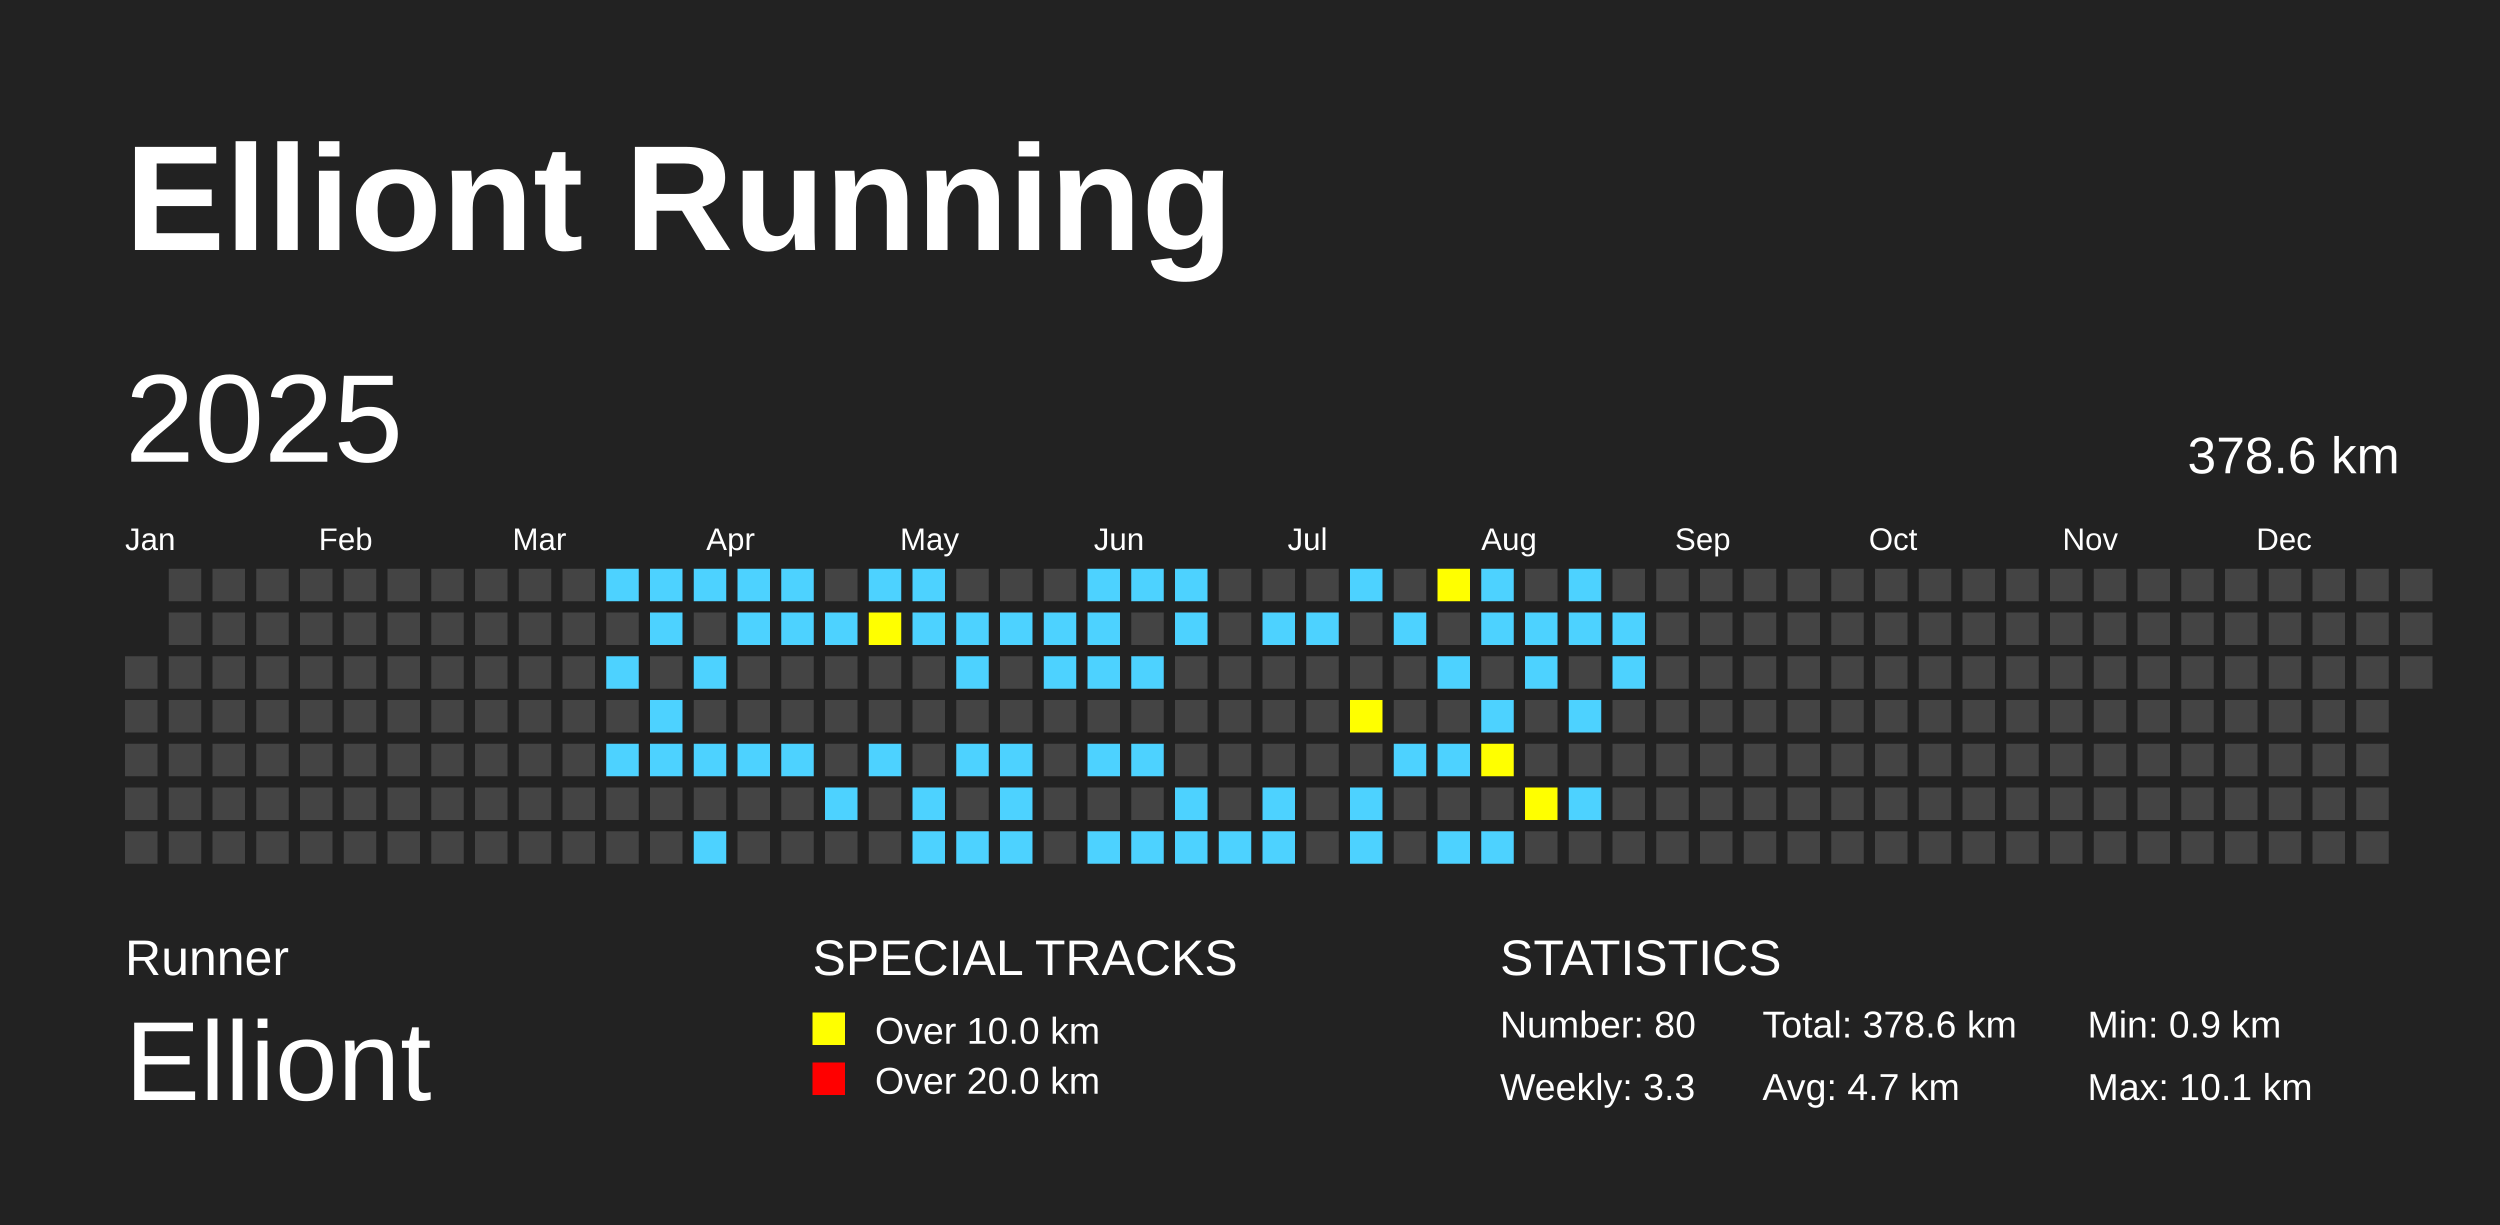
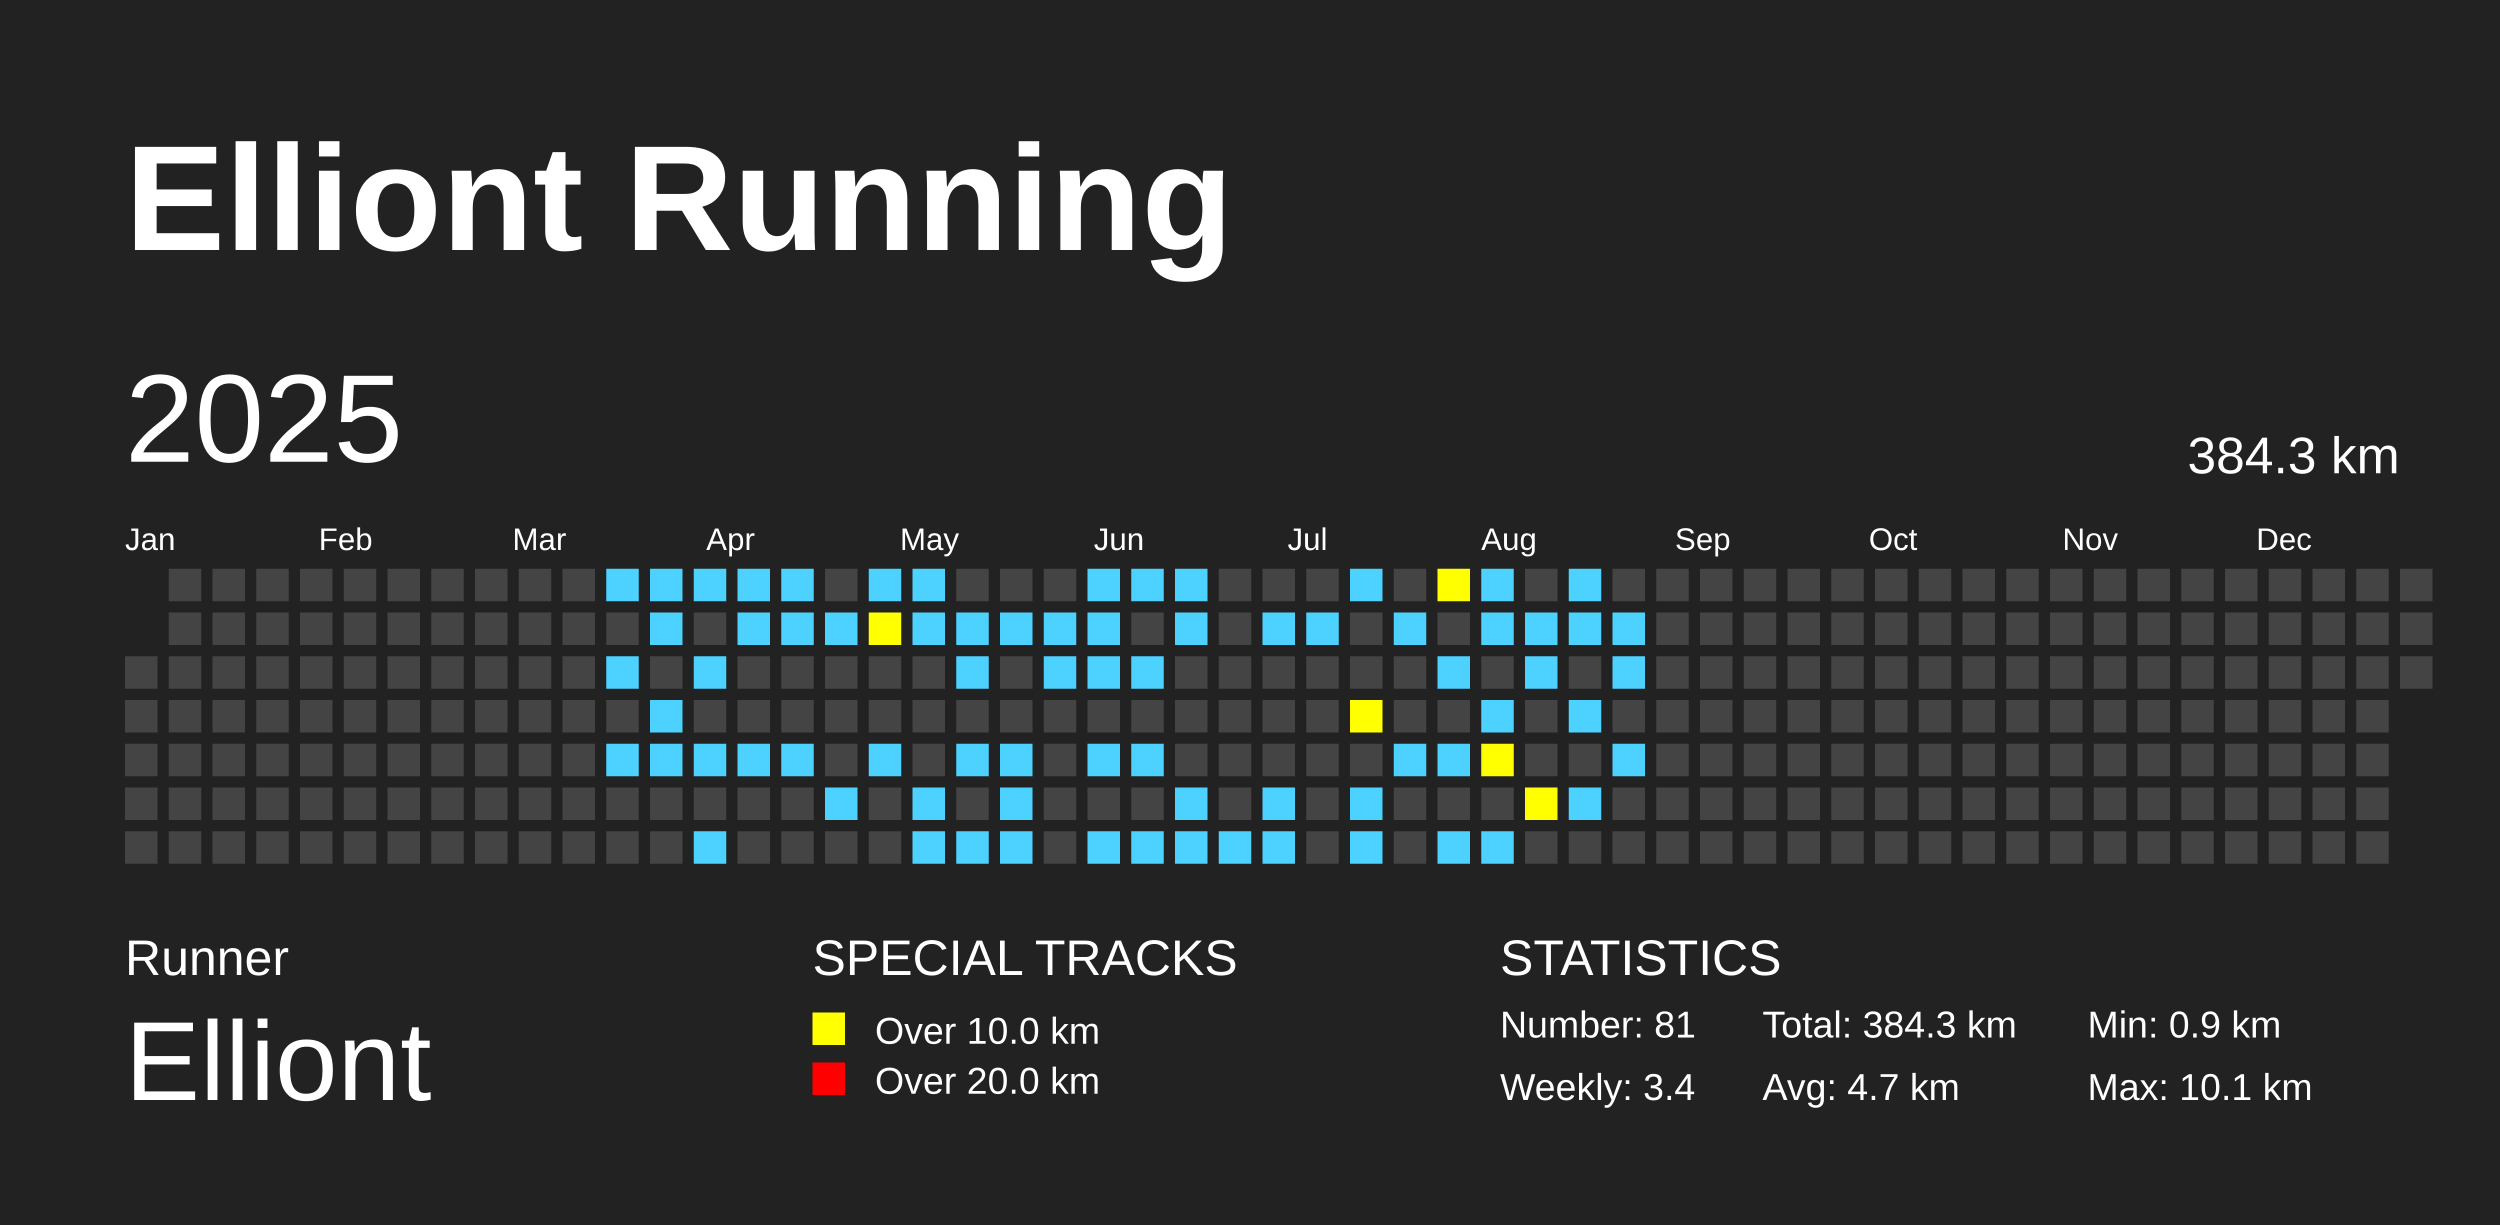
<svg xmlns="http://www.w3.org/2000/svg" baseProfile="full" height="98mm" version="1.1" viewBox="0,0,200,98" width="200mm">
  <defs />
  <rect fill="#222222" height="98" width="200" x="0" y="0" />
  <text fill="#FFFFFF" style="font-size:12px; font-family:Arial; font-weight:bold;" x="10" y="20">Elliont Running</text>
  <text fill="#FFFFFF" style="font-size:4px; font-family:Arial" x="10" y="78">Runner</text>
  <text fill="#FFFFFF" style="font-size:9px; font-family:Arial" x="10" y="88">Elliont</text>
  <text fill="#FFFFFF" style="font-size:4px; font-family:Arial" x="65" y="78">SPECIAL TRACKS</text>
  <rect fill="yellow" height="2.6" width="2.6" x="65" y="81" />
  <text fill="#FFFFFF" style="font-size:3px; font-family:Arial" x="70" y="83.5">Over 10.0 km</text>
  <rect fill="red" height="2.6" width="2.6" x="65" y="85" />
  <text fill="#FFFFFF" style="font-size:3px; font-family:Arial" x="70" y="87.5">Over 20.0 km</text>
  <text fill="#FFFFFF" style="font-size:4px; font-family:Arial" x="120" y="78">STATISTICS</text>
-   <text fill="#FFFFFF" style="font-size:3px; font-family:Arial" x="120" y="83">Number: 80</text>
-   <text fill="#FFFFFF" style="font-size:3px; font-family:Arial" x="120" y="88">Weekly: 3.3</text>
-   <text fill="#FFFFFF" style="font-size:3px; font-family:Arial" x="141" y="83">Total: 378.6 km</text>
+   <text fill="#FFFFFF" style="font-size:3px; font-family:Arial" x="120" y="83">Number: 81</text>
+   <text fill="#FFFFFF" style="font-size:3px; font-family:Arial" x="120" y="88">Weekly: 3.4</text>
+   <text fill="#FFFFFF" style="font-size:3px; font-family:Arial" x="141" y="83">Total: 384.3 km</text>
  <text fill="#FFFFFF" style="font-size:3px; font-family:Arial" x="141" y="88">Avg: 4.7 km</text>
  <text fill="#FFFFFF" style="font-size:3px; font-family:Arial" x="167" y="83">Min: 0.9 km</text>
  <text fill="#FFFFFF" style="font-size:3px; font-family:Arial" x="167" y="88">Max: 10.1 km</text>
  <text dominant-baseline="hanging" fill="#FFFFFF" style="font-size:10.0px; font-family:Arial;" x="10" y="30">2025</text>
-   <text dominant-baseline="hanging" fill="#FFFFFF" style="font-size:4.125px; font-family:Arial;" x="175" y="35">378.6 km</text>
+   <text dominant-baseline="hanging" fill="#FFFFFF" style="font-size:4.125px; font-family:Arial;" x="175" y="35">384.3 km</text>
  <text fill="#FFFFFF" style="font-size:2.5px; font-family:Arial" x="10.0" y="44">Jan</text>
  <text fill="#FFFFFF" style="font-size:2.5px; font-family:Arial" x="25.5" y="44">Feb</text>
  <text fill="#FFFFFF" style="font-size:2.5px; font-family:Arial" x="41.0" y="44">Mar</text>
  <text fill="#FFFFFF" style="font-size:2.5px; font-family:Arial" x="56.5" y="44">Apr</text>
  <text fill="#FFFFFF" style="font-size:2.5px; font-family:Arial" x="72.0" y="44">May</text>
  <text fill="#FFFFFF" style="font-size:2.5px; font-family:Arial" x="87.5" y="44">Jun</text>
  <text fill="#FFFFFF" style="font-size:2.5px; font-family:Arial" x="103.0" y="44">Jul</text>
  <text fill="#FFFFFF" style="font-size:2.5px; font-family:Arial" x="118.5" y="44">Aug</text>
  <text fill="#FFFFFF" style="font-size:2.5px; font-family:Arial" x="134.0" y="44">Sep</text>
  <text fill="#FFFFFF" style="font-size:2.5px; font-family:Arial" x="149.5" y="44">Oct</text>
  <text fill="#FFFFFF" style="font-size:2.5px; font-family:Arial" x="165.0" y="44">Nov</text>
  <text fill="#FFFFFF" style="font-size:2.5px; font-family:Arial" x="180.5" y="44">Dec</text>
  <rect fill="#444444" height="2.6" width="2.6" x="10.0" y="52.5" />
  <rect fill="#444444" height="2.6" width="2.6" x="10.0" y="56.0" />
  <rect fill="#444444" height="2.6" width="2.6" x="10.0" y="59.5" />
  <rect fill="#444444" height="2.6" width="2.6" x="10.0" y="63.0" />
  <rect fill="#444444" height="2.6" width="2.6" x="10.0" y="66.5" />
  <rect fill="#444444" height="2.6" width="2.6" x="13.5" y="45.5" />
  <rect fill="#444444" height="2.6" width="2.6" x="13.5" y="49.0" />
  <rect fill="#444444" height="2.6" width="2.6" x="13.5" y="52.5" />
  <rect fill="#444444" height="2.6" width="2.6" x="13.5" y="56.0" />
  <rect fill="#444444" height="2.6" width="2.6" x="13.5" y="59.5" />
  <rect fill="#444444" height="2.6" width="2.6" x="13.5" y="63.0" />
  <rect fill="#444444" height="2.6" width="2.6" x="13.5" y="66.5" />
  <rect fill="#444444" height="2.6" width="2.6" x="17.0" y="45.5" />
  <rect fill="#444444" height="2.6" width="2.6" x="17.0" y="49.0" />
  <rect fill="#444444" height="2.6" width="2.6" x="17.0" y="52.5" />
  <rect fill="#444444" height="2.6" width="2.6" x="17.0" y="56.0" />
  <rect fill="#444444" height="2.6" width="2.6" x="17.0" y="59.5" />
  <rect fill="#444444" height="2.6" width="2.6" x="17.0" y="63.0" />
  <rect fill="#444444" height="2.6" width="2.6" x="17.0" y="66.5" />
  <rect fill="#444444" height="2.6" width="2.6" x="20.5" y="45.5" />
  <rect fill="#444444" height="2.6" width="2.6" x="20.5" y="49.0" />
  <rect fill="#444444" height="2.6" width="2.6" x="20.5" y="52.5" />
  <rect fill="#444444" height="2.6" width="2.6" x="20.5" y="56.0" />
  <rect fill="#444444" height="2.6" width="2.6" x="20.5" y="59.5" />
  <rect fill="#444444" height="2.6" width="2.6" x="20.5" y="63.0" />
  <rect fill="#444444" height="2.6" width="2.6" x="20.5" y="66.5" />
  <rect fill="#444444" height="2.6" width="2.6" x="24.0" y="45.5" />
  <rect fill="#444444" height="2.6" width="2.6" x="24.0" y="49.0" />
  <rect fill="#444444" height="2.6" width="2.6" x="24.0" y="52.5" />
  <rect fill="#444444" height="2.6" width="2.6" x="24.0" y="56.0" />
  <rect fill="#444444" height="2.6" width="2.6" x="24.0" y="59.5" />
  <rect fill="#444444" height="2.6" width="2.6" x="24.0" y="63.0" />
  <rect fill="#444444" height="2.6" width="2.6" x="24.0" y="66.5" />
  <rect fill="#444444" height="2.6" width="2.6" x="27.5" y="45.5" />
  <rect fill="#444444" height="2.6" width="2.6" x="27.5" y="49.0" />
  <rect fill="#444444" height="2.6" width="2.6" x="27.5" y="52.5" />
  <rect fill="#444444" height="2.6" width="2.6" x="27.5" y="56.0" />
  <rect fill="#444444" height="2.6" width="2.6" x="27.5" y="59.5" />
  <rect fill="#444444" height="2.6" width="2.6" x="27.5" y="63.0" />
  <rect fill="#444444" height="2.6" width="2.6" x="27.5" y="66.5" />
  <rect fill="#444444" height="2.6" width="2.6" x="31.0" y="45.5" />
  <rect fill="#444444" height="2.6" width="2.6" x="31.0" y="49.0" />
  <rect fill="#444444" height="2.6" width="2.6" x="31.0" y="52.5" />
  <rect fill="#444444" height="2.6" width="2.6" x="31.0" y="56.0" />
  <rect fill="#444444" height="2.6" width="2.6" x="31.0" y="59.5" />
  <rect fill="#444444" height="2.6" width="2.6" x="31.0" y="63.0" />
  <rect fill="#444444" height="2.6" width="2.6" x="31.0" y="66.5" />
  <rect fill="#444444" height="2.6" width="2.6" x="34.5" y="45.5" />
  <rect fill="#444444" height="2.6" width="2.6" x="34.5" y="49.0" />
  <rect fill="#444444" height="2.6" width="2.6" x="34.5" y="52.5" />
  <rect fill="#444444" height="2.6" width="2.6" x="34.5" y="56.0" />
  <rect fill="#444444" height="2.6" width="2.6" x="34.5" y="59.5" />
  <rect fill="#444444" height="2.6" width="2.6" x="34.5" y="63.0" />
  <rect fill="#444444" height="2.6" width="2.6" x="34.5" y="66.5" />
  <rect fill="#444444" height="2.6" width="2.6" x="38.0" y="45.5" />
  <rect fill="#444444" height="2.6" width="2.6" x="38.0" y="49.0" />
  <rect fill="#444444" height="2.6" width="2.6" x="38.0" y="52.5" />
  <rect fill="#444444" height="2.6" width="2.6" x="38.0" y="56.0" />
  <rect fill="#444444" height="2.6" width="2.6" x="38.0" y="59.5" />
  <rect fill="#444444" height="2.6" width="2.6" x="38.0" y="63.0" />
  <rect fill="#444444" height="2.6" width="2.6" x="38.0" y="66.5" />
  <rect fill="#444444" height="2.6" width="2.6" x="41.5" y="45.5" />
  <rect fill="#444444" height="2.6" width="2.6" x="41.5" y="49.0" />
  <rect fill="#444444" height="2.6" width="2.6" x="41.5" y="52.5" />
  <rect fill="#444444" height="2.6" width="2.6" x="41.5" y="56.0" />
  <rect fill="#444444" height="2.6" width="2.6" x="41.5" y="59.5" />
  <rect fill="#444444" height="2.6" width="2.6" x="41.5" y="63.0" />
  <rect fill="#444444" height="2.6" width="2.6" x="41.5" y="66.5" />
  <rect fill="#444444" height="2.6" width="2.6" x="45.0" y="45.5" />
  <rect fill="#444444" height="2.6" width="2.6" x="45.0" y="49.0" />
  <rect fill="#444444" height="2.6" width="2.6" x="45.0" y="52.5" />
  <rect fill="#444444" height="2.6" width="2.6" x="45.0" y="56.0" />
  <rect fill="#444444" height="2.6" width="2.6" x="45.0" y="59.5" />
  <rect fill="#444444" height="2.6" width="2.6" x="45.0" y="63.0" />
  <rect fill="#444444" height="2.6" width="2.6" x="45.0" y="66.5" />
  <rect fill="#4DD2FF" height="2.6" width="2.6" x="48.5" y="45.5" />
  <rect fill="#444444" height="2.6" width="2.6" x="48.5" y="49.0" />
  <rect fill="#4DD2FF" height="2.6" width="2.6" x="48.5" y="52.5" />
  <rect fill="#444444" height="2.6" width="2.6" x="48.5" y="56.0" />
  <rect fill="#4DD2FF" height="2.6" width="2.6" x="48.5" y="59.5" />
  <rect fill="#444444" height="2.6" width="2.6" x="48.5" y="63.0" />
  <rect fill="#444444" height="2.6" width="2.6" x="48.5" y="66.5" />
  <rect fill="#4DD2FF" height="2.6" width="2.6" x="52.0" y="45.5" />
  <rect fill="#4DD2FF" height="2.6" width="2.6" x="52.0" y="49.0" />
  <rect fill="#444444" height="2.6" width="2.6" x="52.0" y="52.5" />
  <rect fill="#4DD2FF" height="2.6" width="2.6" x="52.0" y="56.0" />
  <rect fill="#4DD2FF" height="2.6" width="2.6" x="52.0" y="59.5" />
  <rect fill="#444444" height="2.6" width="2.6" x="52.0" y="63.0" />
  <rect fill="#444444" height="2.6" width="2.6" x="52.0" y="66.5" />
  <rect fill="#4DD2FF" height="2.6" width="2.6" x="55.5" y="45.5" />
  <rect fill="#444444" height="2.6" width="2.6" x="55.5" y="49.0" />
  <rect fill="#4DD2FF" height="2.6" width="2.6" x="55.5" y="52.5" />
  <rect fill="#444444" height="2.6" width="2.6" x="55.5" y="56.0" />
  <rect fill="#4DD2FF" height="2.6" width="2.6" x="55.5" y="59.5" />
  <rect fill="#444444" height="2.6" width="2.6" x="55.5" y="63.0" />
  <rect fill="#4DD2FF" height="2.6" width="2.6" x="55.5" y="66.5" />
  <rect fill="#4DD2FF" height="2.6" width="2.6" x="59.0" y="45.5" />
  <rect fill="#4DD2FF" height="2.6" width="2.6" x="59.0" y="49.0" />
  <rect fill="#444444" height="2.6" width="2.6" x="59.0" y="52.5" />
  <rect fill="#444444" height="2.6" width="2.6" x="59.0" y="56.0" />
  <rect fill="#4DD2FF" height="2.6" width="2.6" x="59.0" y="59.5" />
  <rect fill="#444444" height="2.6" width="2.6" x="59.0" y="63.0" />
  <rect fill="#444444" height="2.6" width="2.6" x="59.0" y="66.5" />
  <rect fill="#4DD2FF" height="2.6" width="2.6" x="62.5" y="45.5" />
  <rect fill="#4DD2FF" height="2.6" width="2.6" x="62.5" y="49.0" />
  <rect fill="#444444" height="2.6" width="2.6" x="62.5" y="52.5" />
  <rect fill="#444444" height="2.6" width="2.6" x="62.5" y="56.0" />
  <rect fill="#4DD2FF" height="2.6" width="2.6" x="62.5" y="59.5" />
  <rect fill="#444444" height="2.6" width="2.6" x="62.5" y="63.0" />
  <rect fill="#444444" height="2.6" width="2.6" x="62.5" y="66.5" />
  <rect fill="#444444" height="2.6" width="2.6" x="66.0" y="45.5" />
  <rect fill="#4DD2FF" height="2.6" width="2.6" x="66.0" y="49.0" />
  <rect fill="#444444" height="2.6" width="2.6" x="66.0" y="52.5" />
  <rect fill="#444444" height="2.6" width="2.6" x="66.0" y="56.0" />
  <rect fill="#444444" height="2.6" width="2.6" x="66.0" y="59.5" />
  <rect fill="#4DD2FF" height="2.6" width="2.6" x="66.0" y="63.0" />
  <rect fill="#444444" height="2.6" width="2.6" x="66.0" y="66.5" />
  <rect fill="#4DD2FF" height="2.6" width="2.6" x="69.5" y="45.5" />
  <rect fill="yellow" height="2.6" width="2.6" x="69.5" y="49.0" />
  <rect fill="#444444" height="2.6" width="2.6" x="69.5" y="52.5" />
  <rect fill="#444444" height="2.6" width="2.6" x="69.5" y="56.0" />
  <rect fill="#4DD2FF" height="2.6" width="2.6" x="69.5" y="59.5" />
  <rect fill="#444444" height="2.6" width="2.6" x="69.5" y="63.0" />
  <rect fill="#444444" height="2.6" width="2.6" x="69.5" y="66.5" />
  <rect fill="#4DD2FF" height="2.6" width="2.6" x="73.0" y="45.5" />
  <rect fill="#4DD2FF" height="2.6" width="2.6" x="73.0" y="49.0" />
  <rect fill="#444444" height="2.6" width="2.6" x="73.0" y="52.5" />
  <rect fill="#444444" height="2.6" width="2.6" x="73.0" y="56.0" />
  <rect fill="#444444" height="2.6" width="2.6" x="73.0" y="59.5" />
  <rect fill="#4DD2FF" height="2.6" width="2.6" x="73.0" y="63.0" />
  <rect fill="#4DD2FF" height="2.6" width="2.6" x="73.0" y="66.5" />
  <rect fill="#444444" height="2.6" width="2.6" x="76.5" y="45.5" />
  <rect fill="#4DD2FF" height="2.6" width="2.6" x="76.5" y="49.0" />
  <rect fill="#4DD2FF" height="2.6" width="2.6" x="76.5" y="52.5" />
  <rect fill="#444444" height="2.6" width="2.6" x="76.5" y="56.0" />
  <rect fill="#4DD2FF" height="2.6" width="2.6" x="76.5" y="59.5" />
  <rect fill="#444444" height="2.6" width="2.6" x="76.5" y="63.0" />
  <rect fill="#4DD2FF" height="2.6" width="2.6" x="76.5" y="66.5" />
  <rect fill="#444444" height="2.6" width="2.6" x="80.0" y="45.5" />
  <rect fill="#4DD2FF" height="2.6" width="2.6" x="80.0" y="49.0" />
  <rect fill="#444444" height="2.6" width="2.6" x="80.0" y="52.5" />
  <rect fill="#444444" height="2.6" width="2.6" x="80.0" y="56.0" />
  <rect fill="#4DD2FF" height="2.6" width="2.6" x="80.0" y="59.5" />
  <rect fill="#4DD2FF" height="2.6" width="2.6" x="80.0" y="63.0" />
  <rect fill="#4DD2FF" height="2.6" width="2.6" x="80.0" y="66.5" />
  <rect fill="#444444" height="2.6" width="2.6" x="83.5" y="45.5" />
  <rect fill="#4DD2FF" height="2.6" width="2.6" x="83.5" y="49.0" />
  <rect fill="#4DD2FF" height="2.6" width="2.6" x="83.5" y="52.5" />
  <rect fill="#444444" height="2.6" width="2.6" x="83.5" y="56.0" />
  <rect fill="#444444" height="2.6" width="2.6" x="83.5" y="59.5" />
  <rect fill="#444444" height="2.6" width="2.6" x="83.5" y="63.0" />
  <rect fill="#444444" height="2.6" width="2.6" x="83.5" y="66.5" />
  <rect fill="#4DD2FF" height="2.6" width="2.6" x="87.0" y="45.5" />
  <rect fill="#4DD2FF" height="2.6" width="2.6" x="87.0" y="49.0" />
  <rect fill="#4DD2FF" height="2.6" width="2.6" x="87.0" y="52.5" />
  <rect fill="#444444" height="2.6" width="2.6" x="87.0" y="56.0" />
  <rect fill="#4DD2FF" height="2.6" width="2.6" x="87.0" y="59.5" />
  <rect fill="#444444" height="2.6" width="2.6" x="87.0" y="63.0" />
  <rect fill="#4DD2FF" height="2.6" width="2.6" x="87.0" y="66.5" />
  <rect fill="#4DD2FF" height="2.6" width="2.6" x="90.5" y="45.5" />
  <rect fill="#444444" height="2.6" width="2.6" x="90.5" y="49.0" />
  <rect fill="#4DD2FF" height="2.6" width="2.6" x="90.5" y="52.5" />
  <rect fill="#444444" height="2.6" width="2.6" x="90.5" y="56.0" />
  <rect fill="#4DD2FF" height="2.6" width="2.6" x="90.5" y="59.5" />
  <rect fill="#444444" height="2.6" width="2.6" x="90.5" y="63.0" />
  <rect fill="#4DD2FF" height="2.6" width="2.6" x="90.5" y="66.5" />
  <rect fill="#4DD2FF" height="2.6" width="2.6" x="94.0" y="45.5" />
  <rect fill="#4DD2FF" height="2.6" width="2.6" x="94.0" y="49.0" />
  <rect fill="#444444" height="2.6" width="2.6" x="94.0" y="52.5" />
  <rect fill="#444444" height="2.6" width="2.6" x="94.0" y="56.0" />
  <rect fill="#444444" height="2.6" width="2.6" x="94.0" y="59.5" />
  <rect fill="#4DD2FF" height="2.6" width="2.6" x="94.0" y="63.0" />
  <rect fill="#4DD2FF" height="2.6" width="2.6" x="94.0" y="66.5" />
  <rect fill="#444444" height="2.6" width="2.6" x="97.5" y="45.5" />
  <rect fill="#444444" height="2.6" width="2.6" x="97.5" y="49.0" />
  <rect fill="#444444" height="2.6" width="2.6" x="97.5" y="52.5" />
  <rect fill="#444444" height="2.6" width="2.6" x="97.5" y="56.0" />
  <rect fill="#444444" height="2.6" width="2.6" x="97.5" y="59.5" />
  <rect fill="#444444" height="2.6" width="2.6" x="97.5" y="63.0" />
  <rect fill="#4DD2FF" height="2.6" width="2.6" x="97.5" y="66.5" />
  <rect fill="#444444" height="2.6" width="2.6" x="101.0" y="45.5" />
  <rect fill="#4DD2FF" height="2.6" width="2.6" x="101.0" y="49.0" />
  <rect fill="#444444" height="2.6" width="2.6" x="101.0" y="52.5" />
  <rect fill="#444444" height="2.6" width="2.6" x="101.0" y="56.0" />
  <rect fill="#444444" height="2.6" width="2.6" x="101.0" y="59.5" />
  <rect fill="#4DD2FF" height="2.6" width="2.6" x="101.0" y="63.0" />
  <rect fill="#4DD2FF" height="2.6" width="2.6" x="101.0" y="66.5" />
  <rect fill="#444444" height="2.6" width="2.6" x="104.5" y="45.5" />
  <rect fill="#4DD2FF" height="2.6" width="2.6" x="104.5" y="49.0" />
  <rect fill="#444444" height="2.6" width="2.6" x="104.5" y="52.5" />
  <rect fill="#444444" height="2.6" width="2.6" x="104.5" y="56.0" />
  <rect fill="#444444" height="2.6" width="2.6" x="104.5" y="59.5" />
  <rect fill="#444444" height="2.6" width="2.6" x="104.5" y="63.0" />
  <rect fill="#444444" height="2.6" width="2.6" x="104.5" y="66.5" />
  <rect fill="#4DD2FF" height="2.6" width="2.6" x="108.0" y="45.5" />
  <rect fill="#444444" height="2.6" width="2.6" x="108.0" y="49.0" />
  <rect fill="#444444" height="2.6" width="2.6" x="108.0" y="52.5" />
  <rect fill="yellow" height="2.6" width="2.6" x="108.0" y="56.0" />
  <rect fill="#444444" height="2.6" width="2.6" x="108.0" y="59.5" />
  <rect fill="#4DD2FF" height="2.6" width="2.6" x="108.0" y="63.0" />
  <rect fill="#4DD2FF" height="2.6" width="2.6" x="108.0" y="66.5" />
  <rect fill="#444444" height="2.6" width="2.6" x="111.5" y="45.5" />
  <rect fill="#4DD2FF" height="2.6" width="2.6" x="111.5" y="49.0" />
  <rect fill="#444444" height="2.6" width="2.6" x="111.5" y="52.5" />
  <rect fill="#444444" height="2.6" width="2.6" x="111.5" y="56.0" />
  <rect fill="#4DD2FF" height="2.6" width="2.6" x="111.5" y="59.5" />
  <rect fill="#444444" height="2.6" width="2.6" x="111.5" y="63.0" />
  <rect fill="#444444" height="2.6" width="2.6" x="111.5" y="66.5" />
  <rect fill="yellow" height="2.6" width="2.6" x="115.0" y="45.5" />
  <rect fill="#444444" height="2.6" width="2.6" x="115.0" y="49.0" />
  <rect fill="#4DD2FF" height="2.6" width="2.6" x="115.0" y="52.5" />
  <rect fill="#444444" height="2.6" width="2.6" x="115.0" y="56.0" />
  <rect fill="#4DD2FF" height="2.6" width="2.6" x="115.0" y="59.5" />
  <rect fill="#444444" height="2.6" width="2.6" x="115.0" y="63.0" />
  <rect fill="#4DD2FF" height="2.6" width="2.6" x="115.0" y="66.5" />
  <rect fill="#4DD2FF" height="2.6" width="2.6" x="118.5" y="45.5" />
  <rect fill="#4DD2FF" height="2.6" width="2.6" x="118.5" y="49.0" />
  <rect fill="#444444" height="2.6" width="2.6" x="118.5" y="52.5" />
  <rect fill="#4DD2FF" height="2.6" width="2.6" x="118.5" y="56.0" />
  <rect fill="yellow" height="2.6" width="2.6" x="118.5" y="59.5" />
  <rect fill="#444444" height="2.6" width="2.6" x="118.5" y="63.0" />
  <rect fill="#4DD2FF" height="2.6" width="2.6" x="118.5" y="66.5" />
  <rect fill="#444444" height="2.6" width="2.6" x="122.0" y="45.5" />
  <rect fill="#4DD2FF" height="2.6" width="2.6" x="122.0" y="49.0" />
  <rect fill="#4DD2FF" height="2.6" width="2.6" x="122.0" y="52.5" />
  <rect fill="#444444" height="2.6" width="2.6" x="122.0" y="56.0" />
  <rect fill="#444444" height="2.6" width="2.6" x="122.0" y="59.5" />
  <rect fill="yellow" height="2.6" width="2.6" x="122.0" y="63.0" />
  <rect fill="#444444" height="2.6" width="2.6" x="122.0" y="66.5" />
  <rect fill="#4DD2FF" height="2.6" width="2.6" x="125.5" y="45.5" />
  <rect fill="#4DD2FF" height="2.6" width="2.6" x="125.5" y="49.0" />
  <rect fill="#444444" height="2.6" width="2.6" x="125.5" y="52.5" />
  <rect fill="#4DD2FF" height="2.6" width="2.6" x="125.5" y="56.0" />
  <rect fill="#444444" height="2.6" width="2.6" x="125.5" y="59.5" />
  <rect fill="#4DD2FF" height="2.6" width="2.6" x="125.5" y="63.0" />
  <rect fill="#444444" height="2.6" width="2.6" x="125.5" y="66.5" />
  <rect fill="#444444" height="2.6" width="2.6" x="129.0" y="45.5" />
  <rect fill="#4DD2FF" height="2.6" width="2.6" x="129.0" y="49.0" />
  <rect fill="#4DD2FF" height="2.6" width="2.6" x="129.0" y="52.5" />
  <rect fill="#444444" height="2.6" width="2.6" x="129.0" y="56.0" />
-   <rect fill="#444444" height="2.6" width="2.6" x="129.0" y="59.5" />
+   <rect fill="#4DD2FF" height="2.6" width="2.6" x="129.0" y="59.5" />
  <rect fill="#444444" height="2.6" width="2.6" x="129.0" y="63.0" />
  <rect fill="#444444" height="2.6" width="2.6" x="129.0" y="66.5" />
  <rect fill="#444444" height="2.6" width="2.6" x="132.5" y="45.5" />
  <rect fill="#444444" height="2.6" width="2.6" x="132.5" y="49.0" />
  <rect fill="#444444" height="2.6" width="2.6" x="132.5" y="52.5" />
  <rect fill="#444444" height="2.6" width="2.6" x="132.5" y="56.0" />
  <rect fill="#444444" height="2.6" width="2.6" x="132.5" y="59.5" />
  <rect fill="#444444" height="2.6" width="2.6" x="132.5" y="63.0" />
  <rect fill="#444444" height="2.6" width="2.6" x="132.5" y="66.5" />
  <rect fill="#444444" height="2.6" width="2.6" x="136.0" y="45.5" />
  <rect fill="#444444" height="2.6" width="2.6" x="136.0" y="49.0" />
  <rect fill="#444444" height="2.6" width="2.6" x="136.0" y="52.5" />
  <rect fill="#444444" height="2.6" width="2.6" x="136.0" y="56.0" />
  <rect fill="#444444" height="2.6" width="2.6" x="136.0" y="59.5" />
  <rect fill="#444444" height="2.6" width="2.6" x="136.0" y="63.0" />
  <rect fill="#444444" height="2.6" width="2.6" x="136.0" y="66.5" />
  <rect fill="#444444" height="2.6" width="2.6" x="139.5" y="45.5" />
  <rect fill="#444444" height="2.6" width="2.6" x="139.5" y="49.0" />
  <rect fill="#444444" height="2.6" width="2.6" x="139.5" y="52.5" />
  <rect fill="#444444" height="2.6" width="2.6" x="139.5" y="56.0" />
  <rect fill="#444444" height="2.6" width="2.6" x="139.5" y="59.5" />
  <rect fill="#444444" height="2.6" width="2.6" x="139.5" y="63.0" />
  <rect fill="#444444" height="2.6" width="2.6" x="139.5" y="66.5" />
  <rect fill="#444444" height="2.6" width="2.6" x="143.0" y="45.5" />
  <rect fill="#444444" height="2.6" width="2.6" x="143.0" y="49.0" />
  <rect fill="#444444" height="2.6" width="2.6" x="143.0" y="52.5" />
  <rect fill="#444444" height="2.6" width="2.6" x="143.0" y="56.0" />
  <rect fill="#444444" height="2.6" width="2.6" x="143.0" y="59.5" />
  <rect fill="#444444" height="2.6" width="2.6" x="143.0" y="63.0" />
  <rect fill="#444444" height="2.6" width="2.6" x="143.0" y="66.5" />
  <rect fill="#444444" height="2.6" width="2.6" x="146.5" y="45.5" />
  <rect fill="#444444" height="2.6" width="2.6" x="146.5" y="49.0" />
  <rect fill="#444444" height="2.6" width="2.6" x="146.5" y="52.5" />
  <rect fill="#444444" height="2.6" width="2.6" x="146.5" y="56.0" />
  <rect fill="#444444" height="2.6" width="2.6" x="146.5" y="59.5" />
  <rect fill="#444444" height="2.6" width="2.6" x="146.5" y="63.0" />
  <rect fill="#444444" height="2.6" width="2.6" x="146.5" y="66.5" />
  <rect fill="#444444" height="2.6" width="2.6" x="150.0" y="45.5" />
  <rect fill="#444444" height="2.6" width="2.6" x="150.0" y="49.0" />
  <rect fill="#444444" height="2.6" width="2.6" x="150.0" y="52.5" />
  <rect fill="#444444" height="2.6" width="2.6" x="150.0" y="56.0" />
  <rect fill="#444444" height="2.6" width="2.6" x="150.0" y="59.5" />
  <rect fill="#444444" height="2.6" width="2.6" x="150.0" y="63.0" />
  <rect fill="#444444" height="2.6" width="2.6" x="150.0" y="66.5" />
  <rect fill="#444444" height="2.6" width="2.6" x="153.5" y="45.5" />
  <rect fill="#444444" height="2.6" width="2.6" x="153.5" y="49.0" />
  <rect fill="#444444" height="2.6" width="2.6" x="153.5" y="52.5" />
  <rect fill="#444444" height="2.6" width="2.6" x="153.5" y="56.0" />
  <rect fill="#444444" height="2.6" width="2.6" x="153.5" y="59.5" />
  <rect fill="#444444" height="2.6" width="2.6" x="153.5" y="63.0" />
  <rect fill="#444444" height="2.6" width="2.6" x="153.5" y="66.5" />
  <rect fill="#444444" height="2.6" width="2.6" x="157.0" y="45.5" />
  <rect fill="#444444" height="2.6" width="2.6" x="157.0" y="49.0" />
  <rect fill="#444444" height="2.6" width="2.6" x="157.0" y="52.5" />
  <rect fill="#444444" height="2.6" width="2.6" x="157.0" y="56.0" />
  <rect fill="#444444" height="2.6" width="2.6" x="157.0" y="59.5" />
  <rect fill="#444444" height="2.6" width="2.6" x="157.0" y="63.0" />
  <rect fill="#444444" height="2.6" width="2.6" x="157.0" y="66.5" />
  <rect fill="#444444" height="2.6" width="2.6" x="160.5" y="45.5" />
  <rect fill="#444444" height="2.6" width="2.6" x="160.5" y="49.0" />
  <rect fill="#444444" height="2.6" width="2.6" x="160.5" y="52.5" />
  <rect fill="#444444" height="2.6" width="2.6" x="160.5" y="56.0" />
  <rect fill="#444444" height="2.6" width="2.6" x="160.5" y="59.5" />
  <rect fill="#444444" height="2.6" width="2.6" x="160.5" y="63.0" />
  <rect fill="#444444" height="2.6" width="2.6" x="160.5" y="66.5" />
  <rect fill="#444444" height="2.6" width="2.6" x="164.0" y="45.5" />
  <rect fill="#444444" height="2.6" width="2.6" x="164.0" y="49.0" />
  <rect fill="#444444" height="2.6" width="2.6" x="164.0" y="52.5" />
  <rect fill="#444444" height="2.6" width="2.6" x="164.0" y="56.0" />
  <rect fill="#444444" height="2.6" width="2.6" x="164.0" y="59.5" />
  <rect fill="#444444" height="2.6" width="2.6" x="164.0" y="63.0" />
  <rect fill="#444444" height="2.6" width="2.6" x="164.0" y="66.5" />
  <rect fill="#444444" height="2.6" width="2.6" x="167.5" y="45.5" />
  <rect fill="#444444" height="2.6" width="2.6" x="167.5" y="49.0" />
  <rect fill="#444444" height="2.6" width="2.6" x="167.5" y="52.5" />
  <rect fill="#444444" height="2.6" width="2.6" x="167.5" y="56.0" />
  <rect fill="#444444" height="2.6" width="2.6" x="167.5" y="59.5" />
  <rect fill="#444444" height="2.6" width="2.6" x="167.5" y="63.0" />
  <rect fill="#444444" height="2.6" width="2.6" x="167.5" y="66.5" />
  <rect fill="#444444" height="2.6" width="2.6" x="171.0" y="45.5" />
  <rect fill="#444444" height="2.6" width="2.6" x="171.0" y="49.0" />
  <rect fill="#444444" height="2.6" width="2.6" x="171.0" y="52.5" />
  <rect fill="#444444" height="2.6" width="2.6" x="171.0" y="56.0" />
  <rect fill="#444444" height="2.6" width="2.6" x="171.0" y="59.5" />
  <rect fill="#444444" height="2.6" width="2.6" x="171.0" y="63.0" />
  <rect fill="#444444" height="2.6" width="2.6" x="171.0" y="66.5" />
  <rect fill="#444444" height="2.6" width="2.6" x="174.5" y="45.5" />
  <rect fill="#444444" height="2.6" width="2.6" x="174.5" y="49.0" />
  <rect fill="#444444" height="2.6" width="2.6" x="174.5" y="52.5" />
  <rect fill="#444444" height="2.6" width="2.6" x="174.5" y="56.0" />
  <rect fill="#444444" height="2.6" width="2.6" x="174.5" y="59.5" />
  <rect fill="#444444" height="2.6" width="2.6" x="174.5" y="63.0" />
  <rect fill="#444444" height="2.6" width="2.6" x="174.5" y="66.5" />
  <rect fill="#444444" height="2.6" width="2.6" x="178.0" y="45.5" />
  <rect fill="#444444" height="2.6" width="2.6" x="178.0" y="49.0" />
  <rect fill="#444444" height="2.6" width="2.6" x="178.0" y="52.5" />
  <rect fill="#444444" height="2.6" width="2.6" x="178.0" y="56.0" />
  <rect fill="#444444" height="2.6" width="2.6" x="178.0" y="59.5" />
  <rect fill="#444444" height="2.6" width="2.6" x="178.0" y="63.0" />
  <rect fill="#444444" height="2.6" width="2.6" x="178.0" y="66.5" />
  <rect fill="#444444" height="2.6" width="2.6" x="181.5" y="45.5" />
  <rect fill="#444444" height="2.6" width="2.6" x="181.5" y="49.0" />
  <rect fill="#444444" height="2.6" width="2.6" x="181.5" y="52.5" />
  <rect fill="#444444" height="2.6" width="2.6" x="181.5" y="56.0" />
  <rect fill="#444444" height="2.6" width="2.6" x="181.5" y="59.5" />
  <rect fill="#444444" height="2.6" width="2.6" x="181.5" y="63.0" />
  <rect fill="#444444" height="2.6" width="2.6" x="181.5" y="66.5" />
  <rect fill="#444444" height="2.6" width="2.6" x="185.0" y="45.5" />
  <rect fill="#444444" height="2.6" width="2.6" x="185.0" y="49.0" />
  <rect fill="#444444" height="2.6" width="2.6" x="185.0" y="52.5" />
  <rect fill="#444444" height="2.6" width="2.6" x="185.0" y="56.0" />
  <rect fill="#444444" height="2.6" width="2.6" x="185.0" y="59.5" />
  <rect fill="#444444" height="2.6" width="2.6" x="185.0" y="63.0" />
  <rect fill="#444444" height="2.6" width="2.6" x="185.0" y="66.5" />
  <rect fill="#444444" height="2.6" width="2.6" x="188.5" y="45.5" />
  <rect fill="#444444" height="2.6" width="2.6" x="188.5" y="49.0" />
  <rect fill="#444444" height="2.6" width="2.6" x="188.5" y="52.5" />
  <rect fill="#444444" height="2.6" width="2.6" x="188.5" y="56.0" />
  <rect fill="#444444" height="2.6" width="2.6" x="188.5" y="59.5" />
  <rect fill="#444444" height="2.6" width="2.6" x="188.5" y="63.0" />
  <rect fill="#444444" height="2.6" width="2.6" x="188.5" y="66.5" />
  <rect fill="#444444" height="2.6" width="2.6" x="192.0" y="45.5" />
  <rect fill="#444444" height="2.6" width="2.6" x="192.0" y="49.0" />
  <rect fill="#444444" height="2.6" width="2.6" x="192.0" y="52.5" />
</svg>
